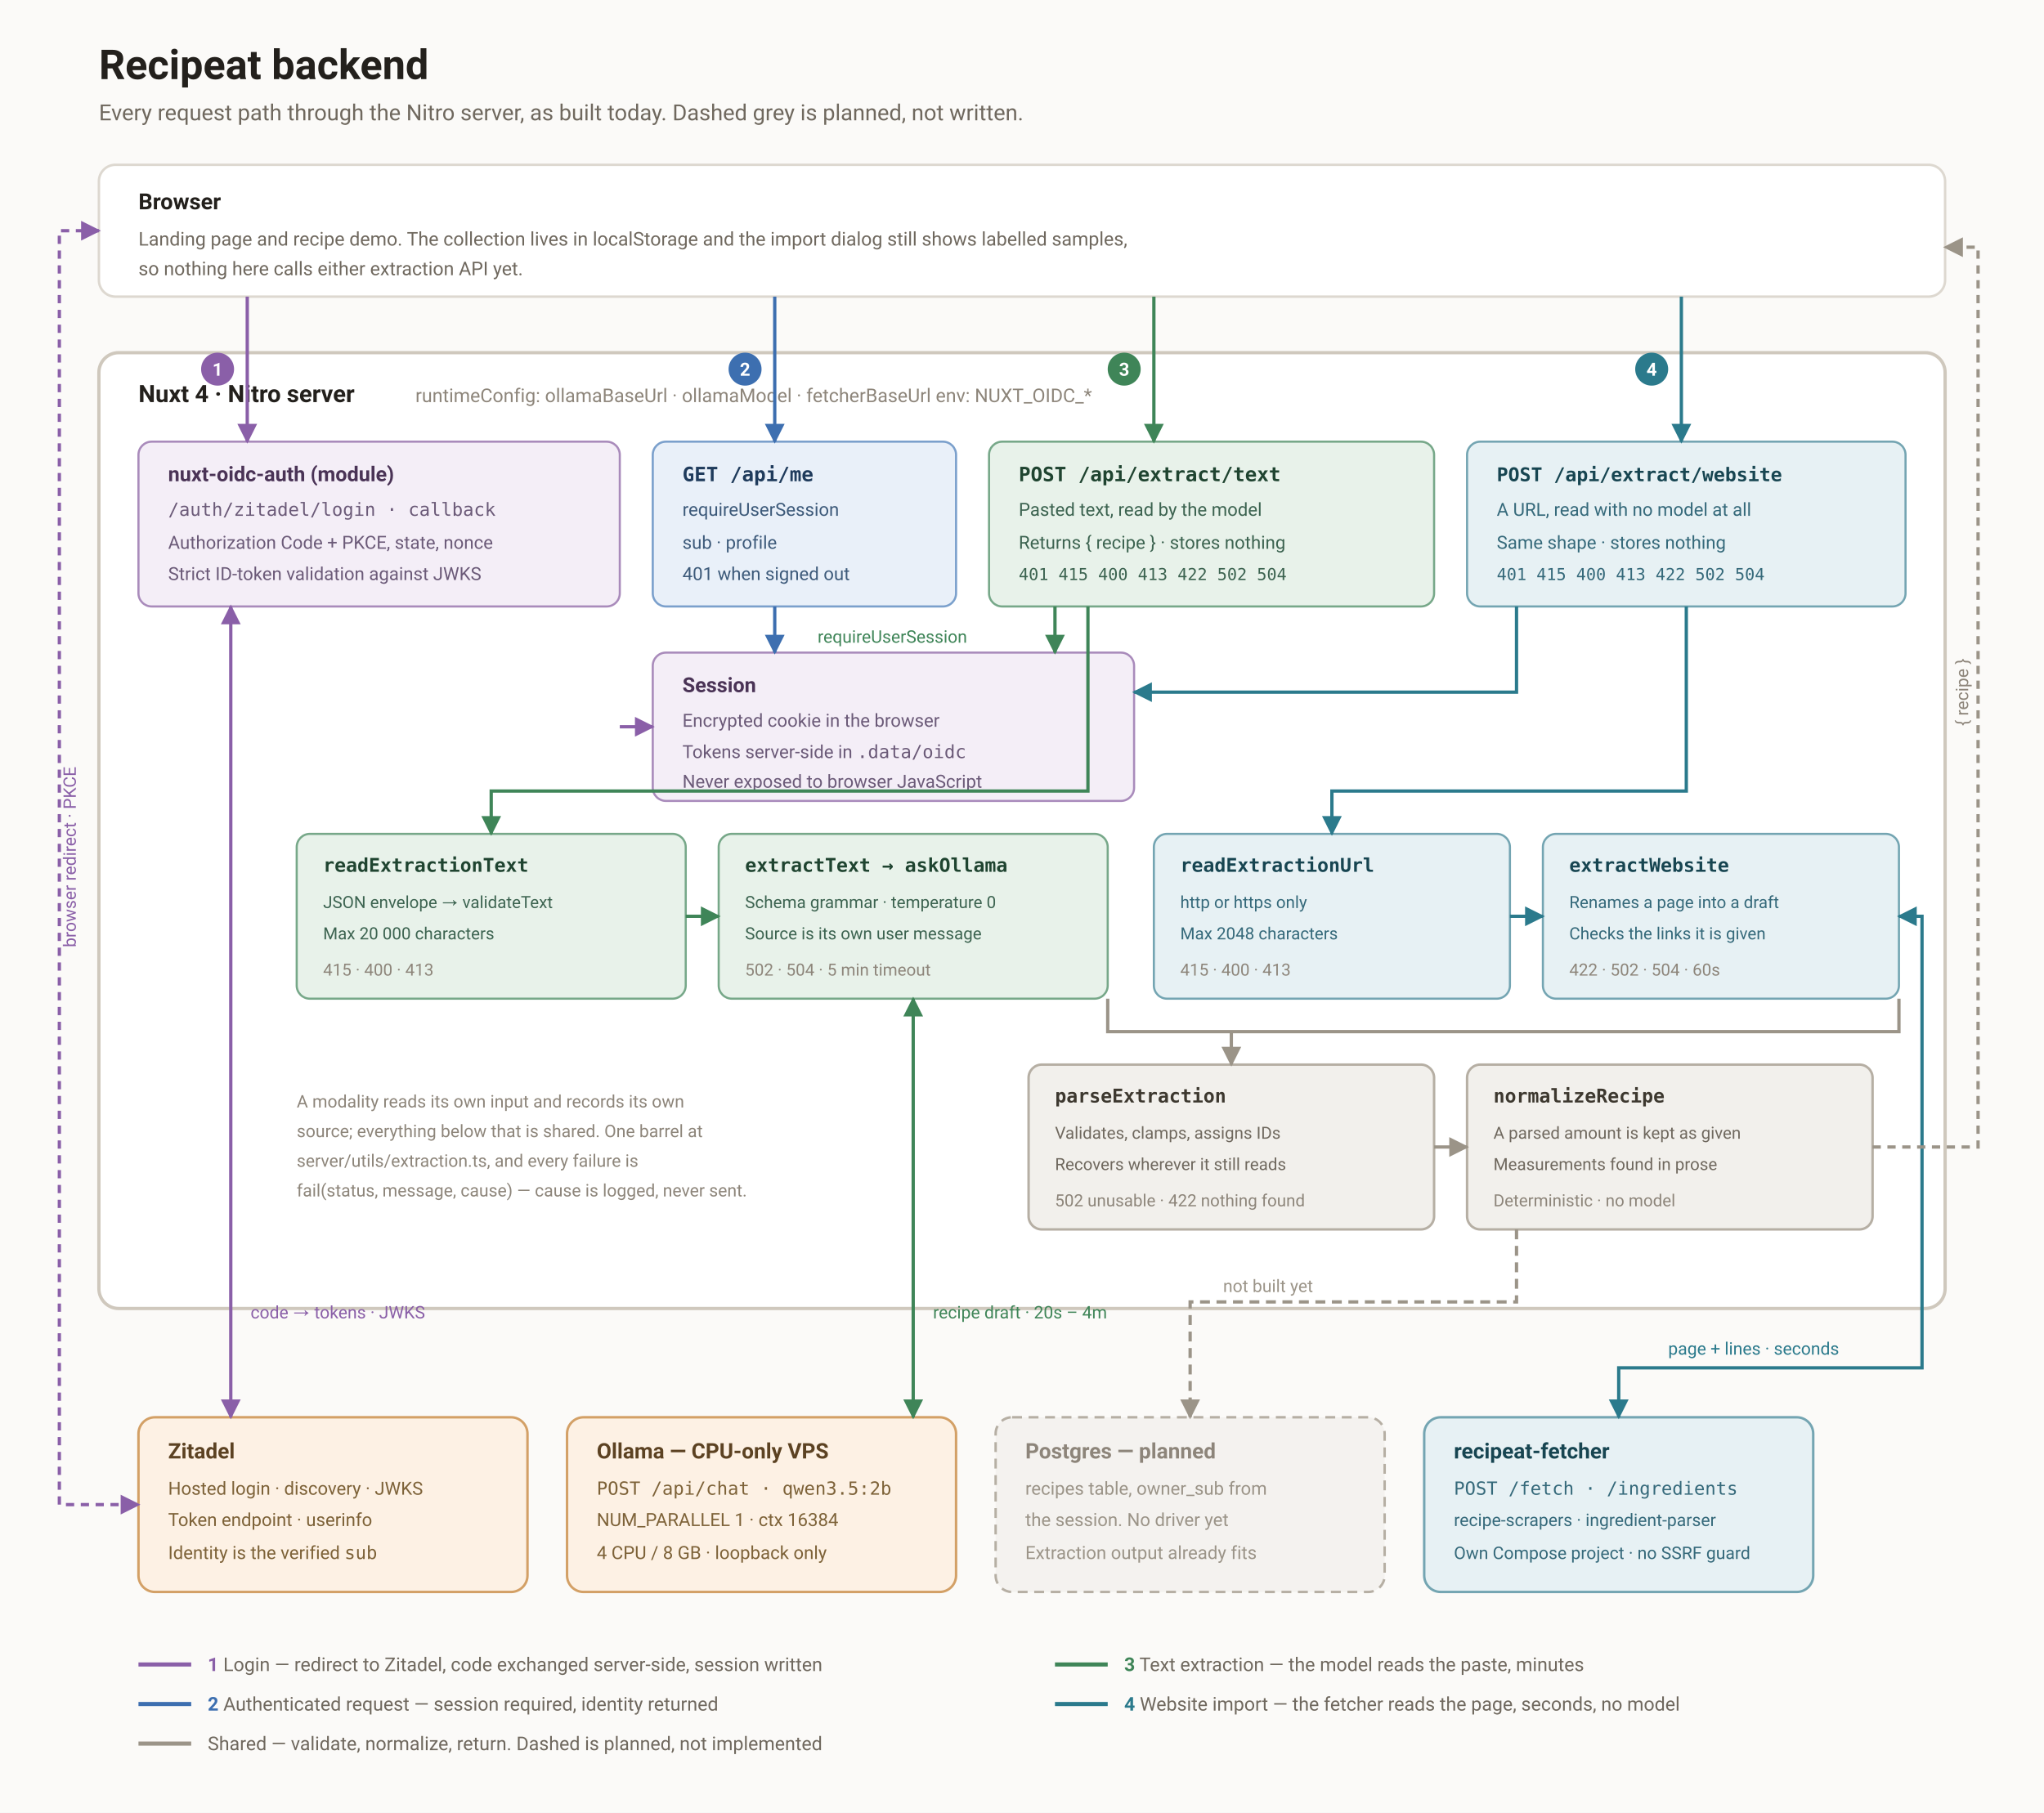
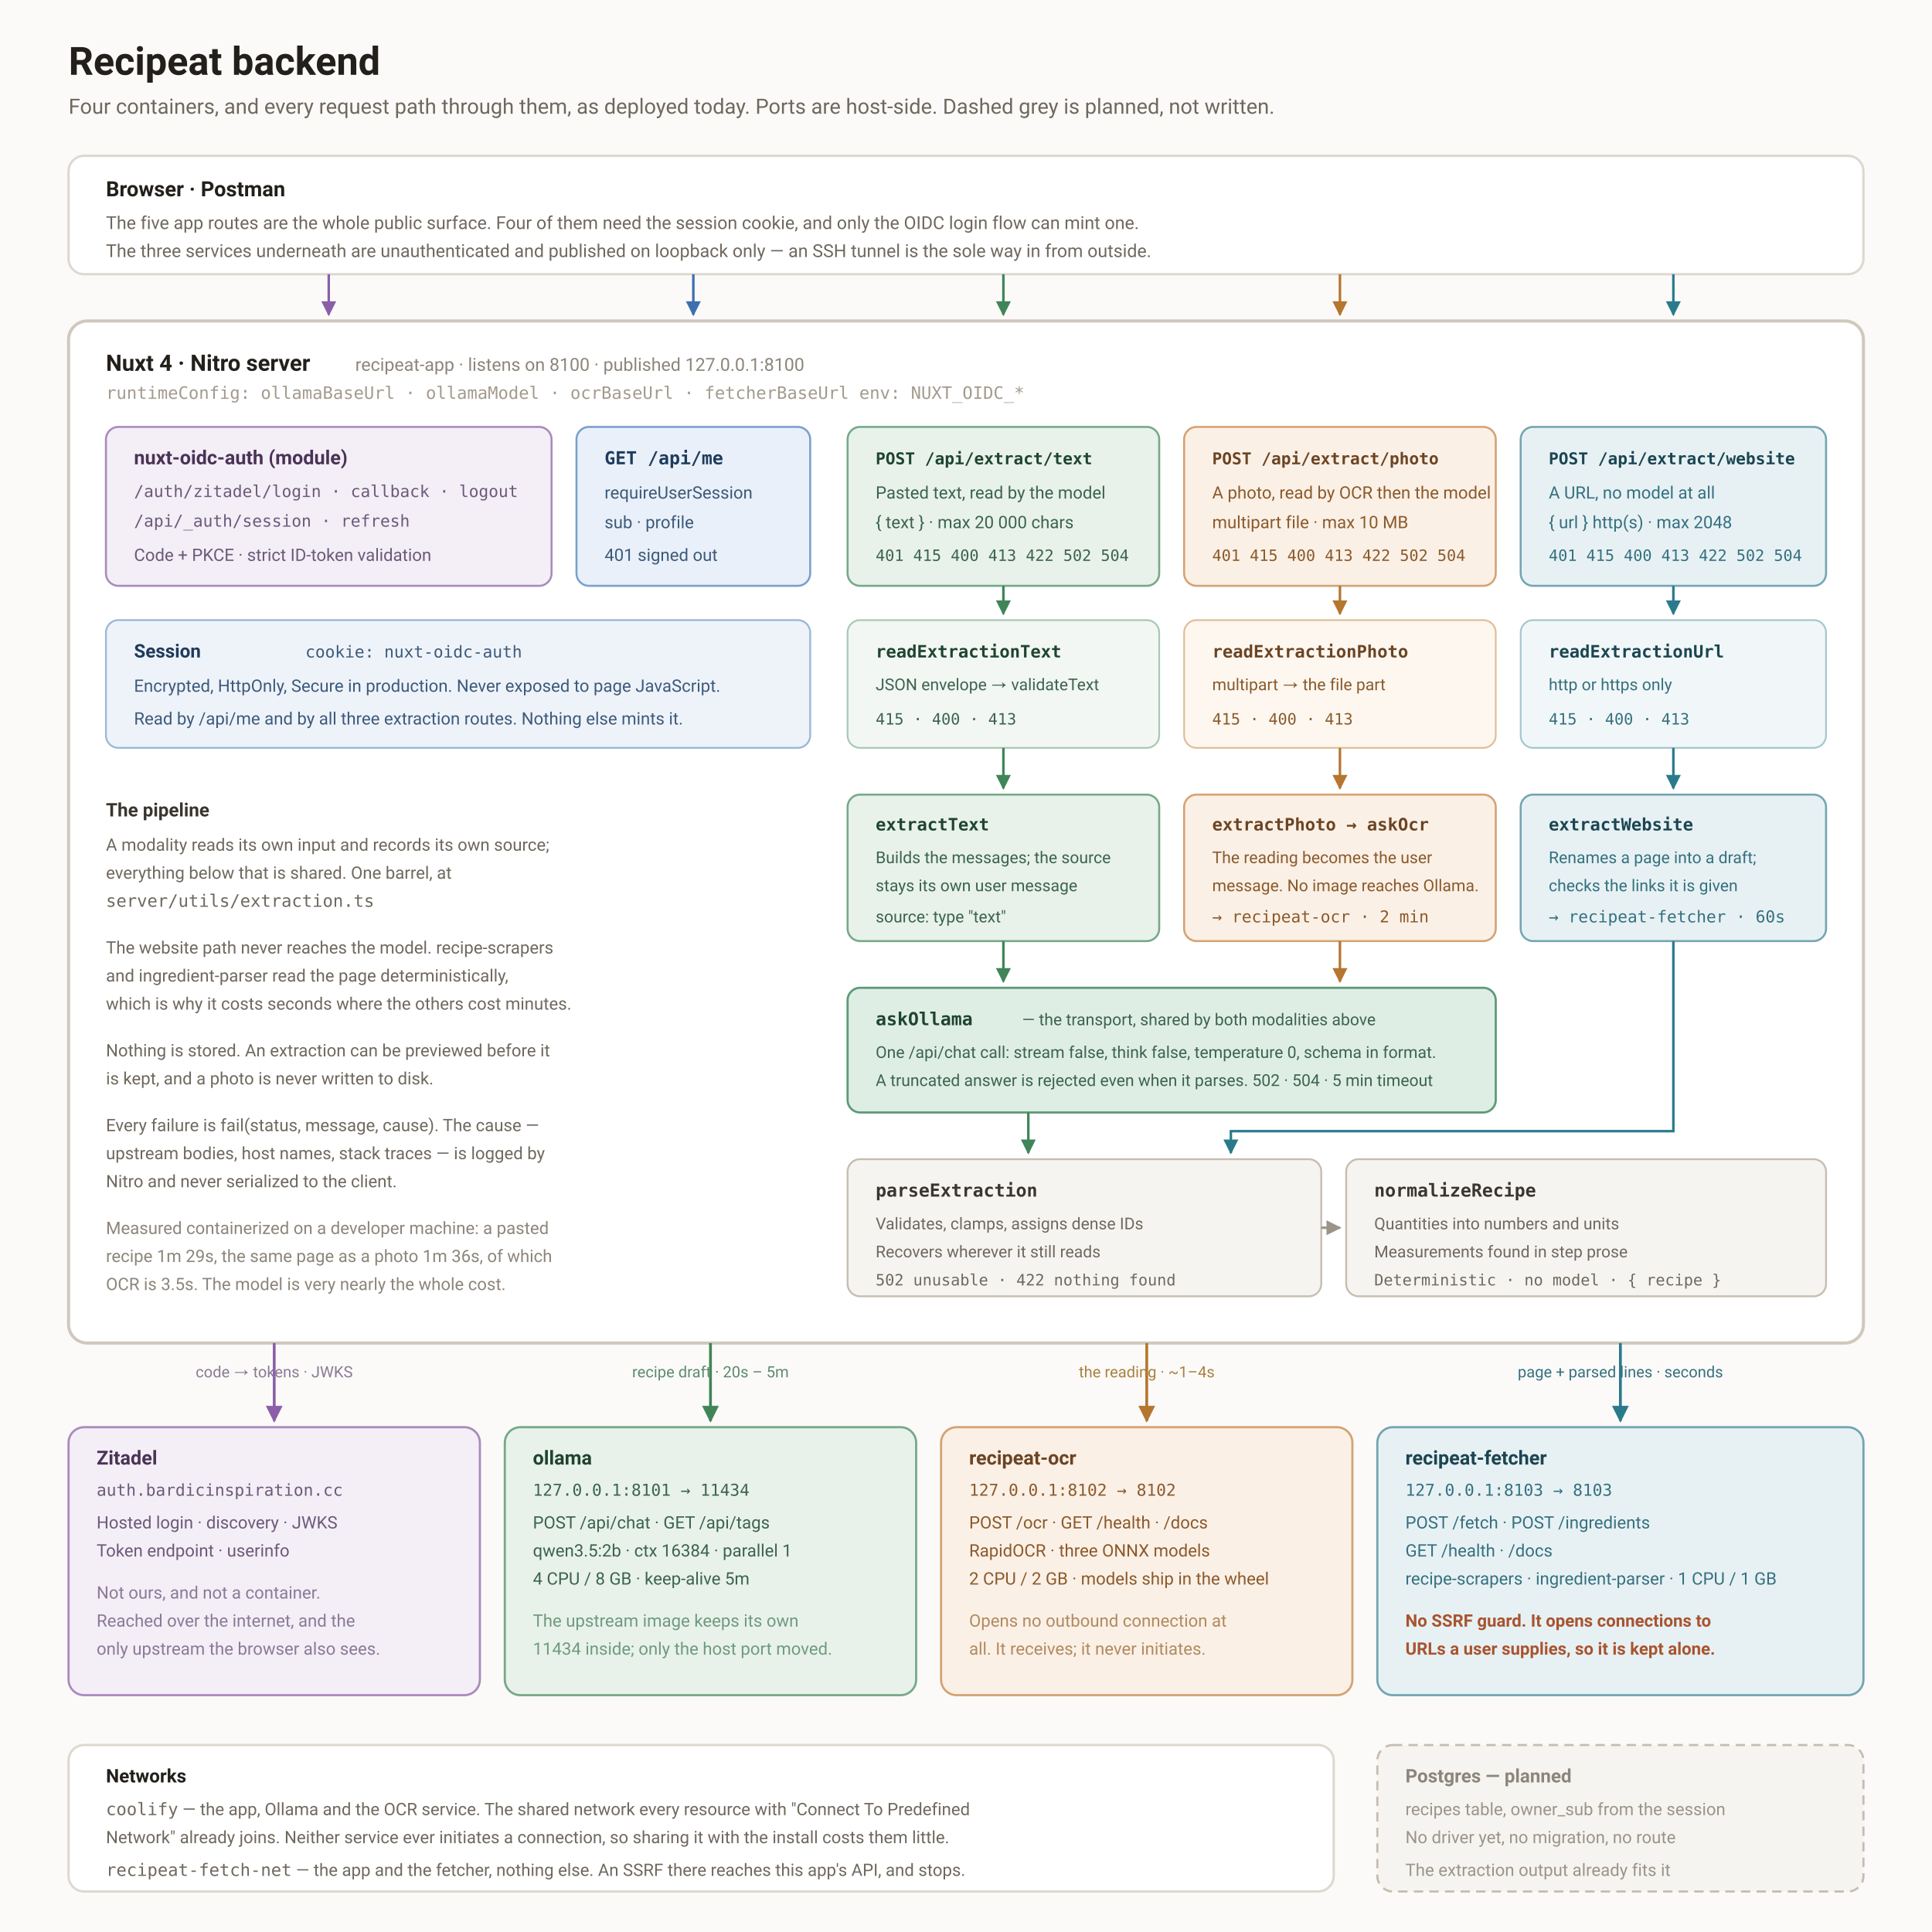
- <svg xmlns="http://www.w3.org/2000/svg" viewBox="0 0 1240 1100" width="1240" height="1100" font-family="ui-sans-serif, -apple-system, 'Segoe UI', Roboto, Helvetica, Arial, sans-serif">
+ <svg xmlns="http://www.w3.org/2000/svg" viewBox="0 0 1240 1240" width="1240" height="1240" font-family="ui-sans-serif, -apple-system, 'Segoe UI', Roboto, Helvetica, Arial, sans-serif">
  <defs>
    <marker id="a-purple" viewBox="0 0 10 10" refX="9" refY="5" markerWidth="6" markerHeight="6" orient="auto-start-reverse">
      <path d="M 0 0 L 10 5 L 0 10 z" fill="#8a5fa8" />
    </marker>
    <marker id="a-blue" viewBox="0 0 10 10" refX="9" refY="5" markerWidth="6" markerHeight="6" orient="auto-start-reverse">
      <path d="M 0 0 L 10 5 L 0 10 z" fill="#3d6fb0" />
    </marker>
    <marker id="a-green" viewBox="0 0 10 10" refX="9" refY="5" markerWidth="6" markerHeight="6" orient="auto-start-reverse">
      <path d="M 0 0 L 10 5 L 0 10 z" fill="#3f8558" />
    </marker>
+     <marker id="a-amber" viewBox="0 0 10 10" refX="9" refY="5" markerWidth="6" markerHeight="6" orient="auto-start-reverse">
+       <path d="M 0 0 L 10 5 L 0 10 z" fill="#b5762f" />
+     </marker>
    <marker id="a-teal" viewBox="0 0 10 10" refX="9" refY="5" markerWidth="6" markerHeight="6" orient="auto-start-reverse">
      <path d="M 0 0 L 10 5 L 0 10 z" fill="#2b7a8c" />
    </marker>
    <marker id="a-gray" viewBox="0 0 10 10" refX="9" refY="5" markerWidth="6" markerHeight="6" orient="auto-start-reverse">
      <path d="M 0 0 L 10 5 L 0 10 z" fill="#9b9488" />
    </marker>
  </defs>
-   <rect x="0" y="0" width="1240" height="1100" fill="#fbfaf8" />
-   <text x="60" y="48" font-size="25" font-weight="650" fill="#23201c">Recipeat backend</text>
-   <text x="60" y="73" font-size="13.5" fill="#6f685e">Every request path through the Nitro server, as built today. Dashed grey is planned, not written.</text>
-   <rect x="60" y="100" width="1120" height="80" rx="10" fill="#ffffff" stroke="#ddd8d0" stroke-width="1.5" />
-   <text x="84" y="127" font-size="13.5" font-weight="650" fill="#23201c">Browser</text>
-   <text x="84" y="149" font-size="11.5" fill="#6f685e">Landing page and recipe demo. The collection lives in localStorage and the import dialog still shows labelled samples,</text>
-   <text x="84" y="167" font-size="11.5" fill="#6f685e">so nothing here calls either extraction API yet.</text>
-   <rect x="60" y="214" width="1120" height="580" rx="12" fill="#ffffff" stroke="#cfc8bd" stroke-width="2" />
-   <text x="84" y="244" font-size="14.5" font-weight="650" fill="#23201c">Nuxt 4 · Nitro server</text>
-   <text x="252" y="244" font-size="11.5" fill="#8d857a">runtimeConfig: ollamaBaseUrl · ollamaModel · fetcherBaseUrl      env: NUXT_OIDC_*</text>
-   <rect x="84" y="268" width="292" height="100" rx="8" fill="#f4eef7" stroke="#a98bbb" stroke-width="1.3" />
-   <text x="102" y="292" font-size="12.5" font-weight="650" fill="#4a3356">nuxt-oidc-auth (module)</text>
-   <text x="102" y="313" font-size="11" fill="#6b5a78" font-family="ui-monospace, Consolas, monospace">/auth/zitadel/login · callback</text>
-   <text x="102" y="333" font-size="11" fill="#6b5a78">Authorization Code + PKCE, state, nonce</text>
-   <text x="102" y="352" font-size="11" fill="#6b5a78">Strict ID-token validation against JWKS</text>
-   <rect x="396" y="268" width="184" height="100" rx="8" fill="#e9f0f9" stroke="#7ba0cc" stroke-width="1.3" />
-   <text x="414" y="292" font-size="12" font-weight="650" fill="#1f3b5c" font-family="ui-monospace, Consolas, monospace">GET /api/me</text>
-   <text x="414" y="313" font-size="11" fill="#3d5a7a">requireUserSession</text>
-   <text x="414" y="333" font-size="11" fill="#3d5a7a">sub · profile</text>
-   <text x="414" y="352" font-size="11" fill="#3d5a7a">401 when signed out</text>
-   <rect x="600" y="268" width="270" height="100" rx="8" fill="#e8f2ea" stroke="#77a889" stroke-width="1.3" />
-   <text x="618" y="292" font-size="12" font-weight="650" fill="#1f4430" font-family="ui-monospace, Consolas, monospace">POST /api/extract/text</text>
-   <text x="618" y="313" font-size="11" fill="#3c6350">Pasted text, read by the model</text>
-   <text x="618" y="333" font-size="11" fill="#3c6350">Returns { recipe } · stores nothing</text>
-   <text x="618" y="352" font-size="10" fill="#3c6350" font-family="ui-monospace, Consolas, monospace">401 415 400 413 422 502 504</text>
-   <rect x="890" y="268" width="266" height="100" rx="8" fill="#e7f1f4" stroke="#74a5b2" stroke-width="1.3" />
-   <text x="908" y="292" font-size="11.5" font-weight="650" fill="#174551" font-family="ui-monospace, Consolas, monospace">POST /api/extract/website</text>
-   <text x="908" y="313" font-size="11" fill="#35697a">A URL, read with no model at all</text>
-   <text x="908" y="333" font-size="11" fill="#35697a">Same shape · stores nothing</text>
-   <text x="908" y="352" font-size="10" fill="#35697a" font-family="ui-monospace, Consolas, monospace">401 415 400 413 422 502 504</text>
-   <rect x="396" y="396" width="292" height="90" rx="8" fill="#f4eef7" stroke="#a98bbb" stroke-width="1.3" />
-   <text x="414" y="420" font-size="12.5" font-weight="650" fill="#4a3356">Session</text>
-   <text x="414" y="441" font-size="11" fill="#6b5a78">Encrypted cookie in the browser</text>
-   <text x="414" y="460" font-size="11" fill="#6b5a78">Tokens server-side in <tspan font-family="ui-monospace, Consolas, monospace">.data/oidc</tspan>
-   </text>
-   <text x="414" y="478" font-size="11" fill="#6b5a78">Never exposed to browser JavaScript</text>
-   <rect x="180" y="506" width="236" height="100" rx="8" fill="#e8f2ea" stroke="#77a889" stroke-width="1.3" />
-   <text x="196" y="529" font-size="11.5" font-weight="650" fill="#1f4430" font-family="ui-monospace, Consolas, monospace">readExtractionText</text>
-   <text x="196" y="551" font-size="10.2" fill="#3c6350">JSON envelope → validateText</text>
-   <text x="196" y="570" font-size="10.2" fill="#3c6350">Max 20 000 characters</text>
-   <text x="196" y="592" font-size="10.2" fill="#8d857a">415 · 400 · 413</text>
-   <rect x="436" y="506" width="236" height="100" rx="8" fill="#e8f2ea" stroke="#77a889" stroke-width="1.3" />
-   <text x="452" y="529" font-size="11.5" font-weight="650" fill="#1f4430" font-family="ui-monospace, Consolas, monospace">extractText → askOllama</text>
-   <text x="452" y="551" font-size="10.2" fill="#3c6350">Schema grammar · temperature 0</text>
-   <text x="452" y="570" font-size="10.2" fill="#3c6350">Source is its own user message</text>
-   <text x="452" y="592" font-size="10.2" fill="#8d857a">502 · 504 · 5 min timeout</text>
-   <rect x="700" y="506" width="216" height="100" rx="8" fill="#e7f1f4" stroke="#74a5b2" stroke-width="1.3" />
-   <text x="716" y="529" font-size="11.5" font-weight="650" fill="#174551" font-family="ui-monospace, Consolas, monospace">readExtractionUrl</text>
-   <text x="716" y="551" font-size="10.2" fill="#35697a">http or https only</text>
-   <text x="716" y="570" font-size="10.2" fill="#35697a">Max 2048 characters</text>
-   <text x="716" y="592" font-size="10.2" fill="#8d857a">415 · 400 · 413</text>
-   <rect x="936" y="506" width="216" height="100" rx="8" fill="#e7f1f4" stroke="#74a5b2" stroke-width="1.3" />
-   <text x="952" y="529" font-size="11.5" font-weight="650" fill="#174551" font-family="ui-monospace, Consolas, monospace">extractWebsite</text>
-   <text x="952" y="551" font-size="10.2" fill="#35697a">Renames a page into a draft</text>
-   <text x="952" y="570" font-size="10.2" fill="#35697a">Checks the links it is given</text>
-   <text x="952" y="592" font-size="10.2" fill="#8d857a">422 · 502 · 504 · 60s</text>
-   <rect x="624" y="646" width="246" height="100" rx="8" fill="#f2f0ec" stroke="#b6afa4" stroke-width="1.5" />
-   <text x="640" y="669" font-size="11.5" font-weight="650" fill="#3d382f" font-family="ui-monospace, Consolas, monospace">parseExtraction</text>
-   <text x="640" y="691" font-size="10.2" fill="#6f685e">Validates, clamps, assigns IDs</text>
-   <text x="640" y="710" font-size="10.2" fill="#6f685e">Recovers wherever it still reads</text>
-   <text x="640" y="732" font-size="10.2" fill="#8d857a">502 unusable · 422 nothing found</text>
-   <rect x="890" y="646" width="246" height="100" rx="8" fill="#f2f0ec" stroke="#b6afa4" stroke-width="1.5" />
-   <text x="906" y="669" font-size="11.5" font-weight="650" fill="#3d382f" font-family="ui-monospace, Consolas, monospace">normalizeRecipe</text>
-   <text x="906" y="691" font-size="10.2" fill="#6f685e">A parsed amount is kept as given</text>
-   <text x="906" y="710" font-size="10.2" fill="#6f685e">Measurements found in prose</text>
-   <text x="906" y="732" font-size="10.2" fill="#8d857a">Deterministic · no model</text>
-   <text x="180" y="672" font-size="10.5" fill="#8d857a">A modality reads its own input and records its own</text>
-   <text x="180" y="690" font-size="10.5" fill="#8d857a">source; everything below that is shared. One barrel at</text>
-   <text x="180" y="708" font-size="10.5" fill="#8d857a">server/utils/extraction.ts, and every failure is</text>
-   <text x="180" y="726" font-size="10.5" fill="#8d857a">fail(status, message, cause) — cause is logged, never sent.</text>
-   <rect x="84" y="860" width="236" height="106" rx="10" fill="#fdf1e4" stroke="#d3a066" stroke-width="1.5" />
-   <text x="102" y="885" font-size="13" font-weight="650" fill="#5c4222">Zitadel</text>
-   <text x="102" y="907" font-size="11" fill="#7d6238">Hosted login · discovery · JWKS</text>
-   <text x="102" y="926" font-size="11" fill="#7d6238">Token endpoint · userinfo</text>
-   <text x="102" y="946" font-size="11" fill="#7d6238">Identity is the verified <tspan font-family="ui-monospace, Consolas, monospace">sub</tspan>
-   </text>
-   <rect x="344" y="860" width="236" height="106" rx="10" fill="#fdf1e4" stroke="#d3a066" stroke-width="1.5" />
-   <text x="362" y="885" font-size="13" font-weight="650" fill="#5c4222">Ollama — CPU-only VPS</text>
-   <text x="362" y="907" font-size="11" fill="#7d6238" font-family="ui-monospace, Consolas, monospace">POST /api/chat · qwen3.5:2b</text>
-   <text x="362" y="926" font-size="11" fill="#7d6238">NUM_PARALLEL 1 · ctx 16384</text>
-   <text x="362" y="946" font-size="11" fill="#7d6238">4 CPU / 8 GB · loopback only</text>
-   <rect x="604" y="860" width="236" height="106" rx="10" fill="#f4f2ef" stroke="#b6afa4" stroke-width="1.5" stroke-dasharray="6 4" />
-   <text x="622" y="885" font-size="13" font-weight="650" fill="#8d857a">Postgres — planned</text>
-   <text x="622" y="907" font-size="11" fill="#9b9488">recipes table, owner_sub from</text>
-   <text x="622" y="926" font-size="11" fill="#9b9488">the session. No driver yet</text>
-   <text x="622" y="946" font-size="11" fill="#9b9488">Extraction output already fits</text>
-   <rect x="864" y="860" width="236" height="106" rx="10" fill="#e7f1f4" stroke="#74a5b2" stroke-width="1.5" />
-   <text x="882" y="885" font-size="13" font-weight="650" fill="#174551">recipeat-fetcher</text>
-   <text x="882" y="907" font-size="11" fill="#35697a" font-family="ui-monospace, Consolas, monospace">POST /fetch · /ingredients</text>
-   <text x="882" y="926" font-size="10.5" fill="#35697a">recipe-scrapers · ingredient-parser</text>
-   <text x="882" y="946" font-size="10.5" fill="#35697a">Own Compose project · no SSRF guard</text>
-   <polyline points="150,180 150,268" fill="none" stroke="#8a5fa8" stroke-width="2" marker-end="url(#a-purple)" />
-   <circle cx="132" cy="224" r="10" fill="#8a5fa8" />
-   <text x="132" y="228" font-size="11" font-weight="700" fill="#ffffff" text-anchor="middle">1</text>
-   <polyline points="60,140 36,140 36,913 84,913" fill="none" stroke="#8a5fa8" stroke-width="2" stroke-dasharray="5 4" marker-end="url(#a-purple)" marker-start="url(#a-purple)" />
-   <text x="46" y="520" font-size="10.5" fill="#8a5fa8" transform="rotate(-90 46 520)" text-anchor="middle">browser redirect · PKCE</text>
-   <polyline points="140,368 140,860" fill="none" stroke="#8a5fa8" stroke-width="2" marker-end="url(#a-purple)" marker-start="url(#a-purple)" />
-   <text x="152" y="800" font-size="10.5" fill="#8a5fa8">code → tokens · JWKS</text>
-   <polyline points="376,441 396,441" fill="none" stroke="#8a5fa8" stroke-width="2" marker-end="url(#a-purple)" />
-   <polyline points="470,180 470,268" fill="none" stroke="#3d6fb0" stroke-width="2" marker-end="url(#a-blue)" />
-   <circle cx="452" cy="224" r="10" fill="#3d6fb0" />
-   <text x="452" y="228" font-size="11" font-weight="700" fill="#ffffff" text-anchor="middle">2</text>
-   <polyline points="470,368 470,396" fill="none" stroke="#3d6fb0" stroke-width="2" marker-end="url(#a-blue)" />
-   <polyline points="700,180 700,268" fill="none" stroke="#3f8558" stroke-width="2" marker-end="url(#a-green)" />
-   <circle cx="682" cy="224" r="10" fill="#3f8558" />
-   <text x="682" y="228" font-size="11" font-weight="700" fill="#ffffff" text-anchor="middle">3</text>
-   <polyline points="640,368 640,396" fill="none" stroke="#3f8558" stroke-width="2" marker-end="url(#a-green)" />
-   <text x="496" y="390" font-size="10.5" fill="#3f8558">requireUserSession</text>
-   <polyline points="660,368 660,480 298,480 298,506" fill="none" stroke="#3f8558" stroke-width="2" marker-end="url(#a-green)" />
-   <polyline points="416,556 436,556" fill="none" stroke="#3f8558" stroke-width="2" marker-end="url(#a-green)" />
-   <polyline points="554,606 554,860" fill="none" stroke="#3f8558" stroke-width="2" marker-end="url(#a-green)" marker-start="url(#a-green)" />
-   <text x="566" y="800" font-size="10.5" fill="#3f8558">recipe draft · 20s – 4m</text>
-   <polyline points="1020,180 1020,268" fill="none" stroke="#2b7a8c" stroke-width="2" marker-end="url(#a-teal)" />
-   <circle cx="1002" cy="224" r="10" fill="#2b7a8c" />
-   <text x="1002" y="228" font-size="11" font-weight="700" fill="#ffffff" text-anchor="middle">4</text>
-   <polyline points="920,368 920,420 688,420" fill="none" stroke="#2b7a8c" stroke-width="2" marker-end="url(#a-teal)" />
-   <polyline points="1023,368 1023,480 808,480 808,506" fill="none" stroke="#2b7a8c" stroke-width="2" marker-end="url(#a-teal)" />
-   <polyline points="916,556 936,556" fill="none" stroke="#2b7a8c" stroke-width="2" marker-end="url(#a-teal)" />
-   <polyline points="1152,556 1166,556 1166,830 982,830 982,860" fill="none" stroke="#2b7a8c" stroke-width="2" marker-end="url(#a-teal)" marker-start="url(#a-teal)" />
-   <text x="1012" y="822" font-size="10.5" fill="#2b7a8c">page + lines · seconds</text>
-   <polyline points="672,606 672,626 1152,626 1152,606" fill="none" stroke="#9b9488" stroke-width="2" />
-   <polyline points="747,626 747,646" fill="none" stroke="#9b9488" stroke-width="2" marker-end="url(#a-gray)" />
-   <polyline points="870,696 890,696" fill="none" stroke="#9b9488" stroke-width="2" marker-end="url(#a-gray)" />
-   <polyline points="1136,696 1200,696 1200,150 1180,150" fill="none" stroke="#9b9488" stroke-width="2" stroke-dasharray="5 4" marker-end="url(#a-gray)" />
-   <text x="1194" y="420" font-size="10.5" fill="#8d857a" transform="rotate(-90 1194 420)" text-anchor="middle">{ recipe }</text>
-   <polyline points="920,746 920,790 722,790 722,860" fill="none" stroke="#9b9488" stroke-width="2" stroke-dasharray="6 4" marker-end="url(#a-gray)" />
-   <text x="742" y="784" font-size="10.5" fill="#9b9488">not built yet</text>
-   <line x1="84" y1="1010" x2="116" y2="1010" stroke="#8a5fa8" stroke-width="2.5" />
-   <text x="126" y="1014" font-size="11.5" fill="#6f685e">
-     <tspan font-weight="650" fill="#8a5fa8">1</tspan>  Login — redirect to Zitadel, code exchanged server-side, session written</text>
-   <line x1="84" y1="1034" x2="116" y2="1034" stroke="#3d6fb0" stroke-width="2.5" />
-   <text x="126" y="1038" font-size="11.5" fill="#6f685e">
-     <tspan font-weight="650" fill="#3d6fb0">2</tspan>  Authenticated request — session required, identity returned</text>
-   <line x1="640" y1="1010" x2="672" y2="1010" stroke="#3f8558" stroke-width="2.5" />
-   <text x="682" y="1014" font-size="11.5" fill="#6f685e">
-     <tspan font-weight="650" fill="#3f8558">3</tspan>  Text extraction — the model reads the paste, minutes</text>
-   <line x1="640" y1="1034" x2="672" y2="1034" stroke="#2b7a8c" stroke-width="2.5" />
-   <text x="682" y="1038" font-size="11.5" fill="#6f685e">
-     <tspan font-weight="650" fill="#2b7a8c">4</tspan>  Website import — the fetcher reads the page, seconds, no model</text>
-   <line x1="84" y1="1058" x2="116" y2="1058" stroke="#9b9488" stroke-width="2.5" />
-   <text x="126" y="1062" font-size="11.5" fill="#6f685e">Shared — validate, normalize, return. Dashed is planned, not implemented</text>
+   <rect x="0" y="0" width="1240" height="1240" fill="#fbfaf8" />
+   <text x="44" y="48" font-size="25" font-weight="650" fill="#23201c">Recipeat backend</text>
+   <text x="44" y="73" font-size="13.5" fill="#6f685e">Four containers, and every request path through them, as deployed today. Ports are host-side. Dashed grey is planned, not written.</text>
+   <rect x="44" y="100" width="1152" height="76" rx="10" fill="#ffffff" stroke="#ddd8d0" stroke-width="1.5" />
+   <text x="68" y="126" font-size="13.5" font-weight="650" fill="#23201c">Browser · Postman</text>
+   <text x="68" y="147" font-size="11.5" fill="#6f685e">The five app routes are the whole public surface. Four of them need the session cookie, and only the OIDC login flow can mint one.</text>
+   <text x="68" y="165" font-size="11.5" fill="#6f685e">The three services underneath are unauthenticated and published on loopback only — an SSH tunnel is the sole way in from outside.</text>
+   <rect x="44" y="206" width="1152" height="656" rx="12" fill="#ffffff" stroke="#cfc8bd" stroke-width="2" />
+   <text x="68" y="238" font-size="14.5" font-weight="650" fill="#23201c">Nuxt 4 · Nitro server</text>
+   <text x="228" y="238" font-size="11.5" fill="#8d857a">recipeat-app · listens on 8100 · published 127.0.0.1:8100</text>
+   <text x="68" y="256" font-size="11" fill="#a39a8d" font-family="ui-monospace, Consolas, monospace">runtimeConfig: ollamaBaseUrl · ollamaModel · ocrBaseUrl · fetcherBaseUrl        env: NUXT_OIDC_*</text>
+   <rect x="68" y="274" width="286" height="102" rx="8" fill="#f4eef7" stroke="#a98bbb" stroke-width="1.3" />
+   <text x="86" y="298" font-size="12.5" font-weight="650" fill="#4a3356">nuxt-oidc-auth (module)</text>
+   <text x="86" y="319" font-size="10.5" fill="#6b5a78" font-family="ui-monospace, Consolas, monospace">/auth/zitadel/login · callback · logout</text>
+   <text x="86" y="338" font-size="10.5" fill="#6b5a78" font-family="ui-monospace, Consolas, monospace">/api/_auth/session · refresh</text>
+   <text x="86" y="360" font-size="11" fill="#6b5a78">Code + PKCE · strict ID-token validation</text>
+   <rect x="370" y="274" width="150" height="102" rx="8" fill="#e9f0f9" stroke="#7ba0cc" stroke-width="1.3" />
+   <text x="388" y="298" font-size="11.5" font-weight="650" fill="#1f3b5c" font-family="ui-monospace, Consolas, monospace">GET /api/me</text>
+   <text x="388" y="320" font-size="11" fill="#3d5a7a">requireUserSession</text>
+   <text x="388" y="339" font-size="11" fill="#3d5a7a">sub · profile</text>
+   <text x="388" y="360" font-size="11" fill="#3d5a7a">401 signed out</text>
+   <rect x="544" y="274" width="200" height="102" rx="8" fill="#e8f2ea" stroke="#77a889" stroke-width="1.3" />
+   <text x="562" y="298" font-size="10.5" font-weight="650" fill="#1f4430" font-family="ui-monospace, Consolas, monospace">POST /api/extract/text</text>
+   <text x="562" y="320" font-size="11" fill="#3c6350">Pasted text, read by the model</text>
+   <text x="562" y="339" font-size="11" fill="#3c6350">{ text } · max 20 000 chars</text>
+   <text x="562" y="360" font-size="10" fill="#3c6350" font-family="ui-monospace, Consolas, monospace">401 415 400 413 422 502 504</text>
+   <rect x="760" y="274" width="200" height="102" rx="8" fill="#fbf0e6" stroke="#d4a373" stroke-width="1.3" />
+   <text x="778" y="298" font-size="10.5" font-weight="650" fill="#6b4423" font-family="ui-monospace, Consolas, monospace">POST /api/extract/photo</text>
+   <text x="778" y="320" font-size="11" fill="#8a5a2b">A photo, read by OCR then the model</text>
+   <text x="778" y="339" font-size="11" fill="#8a5a2b">multipart file · max 10 MB</text>
+   <text x="778" y="360" font-size="10" fill="#8a5a2b" font-family="ui-monospace, Consolas, monospace">401 415 400 413 422 502 504</text>
+   <rect x="976" y="274" width="196" height="102" rx="8" fill="#e7f1f4" stroke="#74a5b2" stroke-width="1.3" />
+   <text x="994" y="298" font-size="10.5" font-weight="650" fill="#1b4551" font-family="ui-monospace, Consolas, monospace">POST /api/extract/website</text>
+   <text x="994" y="320" font-size="11" fill="#35707f">A URL, no model at all</text>
+   <text x="994" y="339" font-size="11" fill="#35707f">{ url } http(s) · max 2048</text>
+   <text x="994" y="360" font-size="10" fill="#35707f" font-family="ui-monospace, Consolas, monospace">401 415 400 413 422 502 504</text>
+   <rect x="68" y="398" width="452" height="82" rx="8" fill="#eef3fa" stroke="#9db8d8" stroke-width="1.2" />
+   <text x="86" y="422" font-size="12" font-weight="650" fill="#1f3b5c">Session</text>
+   <text x="196" y="422" font-size="10.5" fill="#3d5a7a" font-family="ui-monospace, Consolas, monospace">cookie: nuxt-oidc-auth</text>
+   <text x="86" y="444" font-size="11" fill="#3d5a7a">Encrypted, HttpOnly, Secure in production. Never exposed to page JavaScript.</text>
+   <text x="86" y="465" font-size="11" fill="#3d5a7a">Read by /api/me and by all three extraction routes. Nothing else mints it.</text>
+   <rect x="544" y="398" width="200" height="82" rx="8" fill="#f2f7f3" stroke="#a8c7b4" stroke-width="1.1" />
+   <text x="562" y="422" font-size="11" font-weight="650" fill="#1f4430" font-family="ui-monospace, Consolas, monospace">readExtractionText</text>
+   <text x="562" y="443" font-size="10.5" fill="#3c6350">JSON envelope → validateText</text>
+   <text x="562" y="465" font-size="10" fill="#3c6350" font-family="ui-monospace, Consolas, monospace">415 · 400 · 413</text>
+   <rect x="760" y="398" width="200" height="82" rx="8" fill="#fdf7f0" stroke="#e0bd96" stroke-width="1.1" />
+   <text x="778" y="422" font-size="11" font-weight="650" fill="#6b4423" font-family="ui-monospace, Consolas, monospace">readExtractionPhoto</text>
+   <text x="778" y="443" font-size="10.5" fill="#8a5a2b">multipart → the file part</text>
+   <text x="778" y="465" font-size="10" fill="#8a5a2b" font-family="ui-monospace, Consolas, monospace">415 · 400 · 413</text>
+   <rect x="976" y="398" width="196" height="82" rx="8" fill="#f1f7f8" stroke="#a3c6ce" stroke-width="1.1" />
+   <text x="994" y="422" font-size="11" font-weight="650" fill="#1b4551" font-family="ui-monospace, Consolas, monospace">readExtractionUrl</text>
+   <text x="994" y="443" font-size="10.5" fill="#35707f">http or https only</text>
+   <text x="994" y="465" font-size="10" fill="#35707f" font-family="ui-monospace, Consolas, monospace">415 · 400 · 413</text>
+   <rect x="544" y="510" width="200" height="94" rx="8" fill="#e8f2ea" stroke="#77a889" stroke-width="1.3" />
+   <text x="562" y="533" font-size="11" font-weight="650" fill="#1f4430" font-family="ui-monospace, Consolas, monospace">extractText</text>
+   <text x="562" y="554" font-size="10.5" fill="#3c6350">Builds the messages; the source</text>
+   <text x="562" y="572" font-size="10.5" fill="#3c6350">stays its own user message</text>
+   <text x="562" y="592" font-size="10.5" fill="#3c6350">source: type "text"</text>
+   <rect x="760" y="510" width="200" height="94" rx="8" fill="#fbf0e6" stroke="#d4a373" stroke-width="1.3" />
+   <text x="778" y="533" font-size="11" font-weight="650" fill="#6b4423" font-family="ui-monospace, Consolas, monospace">extractPhoto → askOcr</text>
+   <text x="778" y="554" font-size="10.5" fill="#8a5a2b">The reading becomes the user</text>
+   <text x="778" y="572" font-size="10.5" fill="#8a5a2b">message. No image reaches Ollama.</text>
+   <text x="778" y="592" font-size="10.5" fill="#8a5a2b" font-family="ui-monospace, Consolas, monospace">→ recipeat-ocr · 2 min</text>
+   <rect x="976" y="510" width="196" height="94" rx="8" fill="#e7f1f4" stroke="#74a5b2" stroke-width="1.3" />
+   <text x="994" y="533" font-size="11" font-weight="650" fill="#1b4551" font-family="ui-monospace, Consolas, monospace">extractWebsite</text>
+   <text x="994" y="554" font-size="10.5" fill="#35707f">Renames a page into a draft;</text>
+   <text x="994" y="572" font-size="10.5" fill="#35707f">checks the links it is given</text>
+   <text x="994" y="592" font-size="10.5" fill="#35707f" font-family="ui-monospace, Consolas, monospace">→ recipeat-fetcher · 60s</text>
+   <rect x="544" y="634" width="416" height="80" rx="8" fill="#dfeee5" stroke="#5f9a78" stroke-width="1.4" />
+   <text x="562" y="658" font-size="11.5" font-weight="650" fill="#1f4430" font-family="ui-monospace, Consolas, monospace">askOllama</text>
+   <text x="656" y="658" font-size="10.5" fill="#3c6350">— the transport, shared by both modalities above</text>
+   <text x="562" y="679" font-size="10.5" fill="#3c6350">One /api/chat call: stream false, think false, temperature 0, schema in format.</text>
+   <text x="562" y="697" font-size="10.5" fill="#3c6350">A truncated answer is rejected even when it parses. 502 · 504 · 5 min timeout</text>
+   <rect x="544" y="744" width="304" height="88" rx="8" fill="#f6f4f1" stroke="#c6bdb0" stroke-width="1.2" />
+   <text x="562" y="768" font-size="11.5" font-weight="650" fill="#3a352e" font-family="ui-monospace, Consolas, monospace">parseExtraction</text>
+   <text x="562" y="789" font-size="10.5" fill="#6f685e">Validates, clamps, assigns dense IDs</text>
+   <text x="562" y="807" font-size="10.5" fill="#6f685e">Recovers wherever it still reads</text>
+   <text x="562" y="825" font-size="10" fill="#6f685e" font-family="ui-monospace, Consolas, monospace">502 unusable · 422 nothing found</text>
+   <rect x="864" y="744" width="308" height="88" rx="8" fill="#f6f4f1" stroke="#c6bdb0" stroke-width="1.2" />
+   <text x="882" y="768" font-size="11.5" font-weight="650" fill="#3a352e" font-family="ui-monospace, Consolas, monospace">normalizeRecipe</text>
+   <text x="882" y="789" font-size="10.5" fill="#6f685e">Quantities into numbers and units</text>
+   <text x="882" y="807" font-size="10.5" fill="#6f685e">Measurements found in step prose</text>
+   <text x="882" y="825" font-size="10" fill="#6f685e" font-family="ui-monospace, Consolas, monospace">Deterministic · no model · { recipe }</text>
+   <text x="68" y="524" font-size="12" font-weight="650" fill="#3a352e">The pipeline</text>
+   <text x="68" y="546" font-size="11" fill="#6f685e">A modality reads its own input and records its own source;</text>
+   <text x="68" y="564" font-size="11" fill="#6f685e">everything below that is shared. One barrel, at</text>
+   <text x="68" y="582" font-size="11" fill="#6f685e" font-family="ui-monospace, Consolas, monospace">server/utils/extraction.ts</text>
+   <text x="68" y="612" font-size="11" fill="#6f685e">The website path never reaches the model. recipe-scrapers</text>
+   <text x="68" y="630" font-size="11" fill="#6f685e">and ingredient-parser read the page deterministically,</text>
+   <text x="68" y="648" font-size="11" fill="#6f685e">which is why it costs seconds where the others cost minutes.</text>
+   <text x="68" y="678" font-size="11" fill="#6f685e">Nothing is stored. An extraction can be previewed before it</text>
+   <text x="68" y="696" font-size="11" fill="#6f685e">is kept, and a photo is never written to disk.</text>
+   <text x="68" y="726" font-size="11" fill="#6f685e">Every failure is fail(status, message, cause). The cause —</text>
+   <text x="68" y="744" font-size="11" fill="#6f685e">upstream bodies, host names, stack traces — is logged by</text>
+   <text x="68" y="762" font-size="11" fill="#6f685e">Nitro and never serialized to the client.</text>
+   <text x="68" y="792" font-size="11" fill="#8d857a">Measured containerized on a developer machine: a pasted</text>
+   <text x="68" y="810" font-size="11" fill="#8d857a">recipe 1m 29s, the same page as a photo 1m 36s, of which</text>
+   <text x="68" y="828" font-size="11" fill="#8d857a">OCR is 3.5s. The model is very nearly the whole cost.</text>
+   <rect x="44" y="916" width="264" height="172" rx="10" fill="#f4eef7" stroke="#a98bbb" stroke-width="1.4" />
+   <text x="62" y="940" font-size="12.5" font-weight="650" fill="#4a3356">Zitadel</text>
+   <text x="62" y="960" font-size="10.5" fill="#6b5a78" font-family="ui-monospace, Consolas, monospace">auth.bardicinspiration.cc</text>
+   <text x="62" y="981" font-size="11" fill="#6b5a78">Hosted login · discovery · JWKS</text>
+   <text x="62" y="999" font-size="11" fill="#6b5a78">Token endpoint · userinfo</text>
+   <text x="62" y="1026" font-size="11" fill="#8a7a96">Not ours, and not a container.</text>
+   <text x="62" y="1044" font-size="11" fill="#8a7a96">Reached over the internet, and the</text>
+   <text x="62" y="1062" font-size="11" fill="#8a7a96">only upstream the browser also sees.</text>
+   <rect x="324" y="916" width="264" height="172" rx="10" fill="#e8f2ea" stroke="#77a889" stroke-width="1.4" />
+   <text x="342" y="940" font-size="12.5" font-weight="650" fill="#1f4430">ollama</text>
+   <text x="342" y="960" font-size="10.5" fill="#3c6350" font-family="ui-monospace, Consolas, monospace">127.0.0.1:8101 → 11434</text>
+   <text x="342" y="981" font-size="11" fill="#3c6350">POST /api/chat · GET /api/tags</text>
+   <text x="342" y="999" font-size="11" fill="#3c6350">qwen3.5:2b · ctx 16384 · parallel 1</text>
+   <text x="342" y="1017" font-size="11" fill="#3c6350">4 CPU / 8 GB · keep-alive 5m</text>
+   <text x="342" y="1044" font-size="11" fill="#6f9a80">The upstream image keeps its own</text>
+   <text x="342" y="1062" font-size="11" fill="#6f9a80">11434 inside; only the host port moved.</text>
+   <rect x="604" y="916" width="264" height="172" rx="10" fill="#fbf0e6" stroke="#d4a373" stroke-width="1.4" />
+   <text x="622" y="940" font-size="12.5" font-weight="650" fill="#6b4423">recipeat-ocr</text>
+   <text x="622" y="960" font-size="10.5" fill="#8a5a2b" font-family="ui-monospace, Consolas, monospace">127.0.0.1:8102 → 8102</text>
+   <text x="622" y="981" font-size="11" fill="#8a5a2b">POST /ocr · GET /health · /docs</text>
+   <text x="622" y="999" font-size="11" fill="#8a5a2b">RapidOCR · three ONNX models</text>
+   <text x="622" y="1017" font-size="11" fill="#8a5a2b">2 CPU / 2 GB · models ship in the wheel</text>
+   <text x="622" y="1044" font-size="11" fill="#b08a5f">Opens no outbound connection at</text>
+   <text x="622" y="1062" font-size="11" fill="#b08a5f">all. It receives; it never initiates.</text>
+   <rect x="884" y="916" width="312" height="172" rx="10" fill="#e7f1f4" stroke="#74a5b2" stroke-width="1.4" />
+   <text x="902" y="940" font-size="12.5" font-weight="650" fill="#1b4551">recipeat-fetcher</text>
+   <text x="902" y="960" font-size="10.5" fill="#35707f" font-family="ui-monospace, Consolas, monospace">127.0.0.1:8103 → 8103</text>
+   <text x="902" y="981" font-size="11" fill="#35707f">POST /fetch · POST /ingredients</text>
+   <text x="902" y="999" font-size="11" fill="#35707f">GET /health · /docs</text>
+   <text x="902" y="1017" font-size="11" fill="#35707f">recipe-scrapers · ingredient-parser · 1 CPU / 1 GB</text>
+   <text x="902" y="1044" font-size="11" font-weight="650" fill="#a8542f">No SSRF guard. It opens connections to</text>
+   <text x="902" y="1062" font-size="11" font-weight="650" fill="#a8542f">URLs a user supplies, so it is kept alone.</text>
+   <rect x="44" y="1120" width="812" height="94" rx="10" fill="#ffffff" stroke="#ddd8d0" stroke-width="1.5" />
+   <text x="68" y="1144" font-size="12" font-weight="650" fill="#23201c">Networks</text>
+   <text x="68" y="1165" font-size="11" fill="#6f685e">
+     <tspan font-family="ui-monospace, Consolas, monospace">coolify</tspan> — the app, Ollama and the OCR service. The shared network every resource with "Connect To Predefined</text>
+   <text x="68" y="1183" font-size="11" fill="#6f685e">Network" already joins. Neither service ever initiates a connection, so sharing it with the install costs them little.</text>
+   <text x="68" y="1204" font-size="11" fill="#6f685e">
+     <tspan font-family="ui-monospace, Consolas, monospace">recipeat-fetch-net</tspan> — the app and the fetcher, nothing else. An SSRF there reaches this app's API, and stops.</text>
+   <rect x="884" y="1120" width="312" height="94" rx="10" fill="#f6f4f1" stroke="#c6bdb0" stroke-width="1.4" stroke-dasharray="6 4" />
+   <text x="902" y="1144" font-size="12" font-weight="650" fill="#8d857a">Postgres — planned</text>
+   <text x="902" y="1165" font-size="11" fill="#9b9488">recipes table, owner_sub from the session</text>
+   <text x="902" y="1183" font-size="11" fill="#9b9488">No driver yet, no migration, no route</text>
+   <text x="902" y="1204" font-size="11" fill="#9b9488">The extraction output already fits it</text>
+   <path d="M 211 176 L 211 202" fill="none" stroke="#8a5fa8" stroke-width="1.6" marker-end="url(#a-purple)" />
+   <path d="M 445 176 L 445 202" fill="none" stroke="#3d6fb0" stroke-width="1.6" marker-end="url(#a-blue)" />
+   <path d="M 644 176 L 644 202" fill="none" stroke="#3f8558" stroke-width="1.6" marker-end="url(#a-green)" />
+   <path d="M 860 176 L 860 202" fill="none" stroke="#b5762f" stroke-width="1.6" marker-end="url(#a-amber)" />
+   <path d="M 1074 176 L 1074 202" fill="none" stroke="#2b7a8c" stroke-width="1.6" marker-end="url(#a-teal)" />
+   <path d="M 644 376 L 644 394" fill="none" stroke="#3f8558" stroke-width="1.6" marker-end="url(#a-green)" />
+   <path d="M 860 376 L 860 394" fill="none" stroke="#b5762f" stroke-width="1.6" marker-end="url(#a-amber)" />
+   <path d="M 1074 376 L 1074 394" fill="none" stroke="#2b7a8c" stroke-width="1.6" marker-end="url(#a-teal)" />
+   <path d="M 644 480 L 644 506" fill="none" stroke="#3f8558" stroke-width="1.6" marker-end="url(#a-green)" />
+   <path d="M 860 480 L 860 506" fill="none" stroke="#b5762f" stroke-width="1.6" marker-end="url(#a-amber)" />
+   <path d="M 1074 480 L 1074 506" fill="none" stroke="#2b7a8c" stroke-width="1.6" marker-end="url(#a-teal)" />
+   <path d="M 644 604 L 644 630" fill="none" stroke="#3f8558" stroke-width="1.6" marker-end="url(#a-green)" />
+   <path d="M 860 604 L 860 630" fill="none" stroke="#b5762f" stroke-width="1.6" marker-end="url(#a-amber)" />
+   <path d="M 660 714 L 660 740" fill="none" stroke="#3f8558" stroke-width="1.6" marker-end="url(#a-green)" />
+   <path d="M 1074 604 L 1074 726 L 790 726 L 790 740" fill="none" stroke="#2b7a8c" stroke-width="1.6" marker-end="url(#a-teal)" />
+   <path d="M 848 788 L 860 788" fill="none" stroke="#9b9488" stroke-width="1.6" marker-end="url(#a-gray)" />
+   <path d="M 176 862 L 176 912" fill="none" stroke="#8a5fa8" stroke-width="1.8" marker-end="url(#a-purple)" />
+   <path d="M 456 862 L 456 912" fill="none" stroke="#3f8558" stroke-width="1.8" marker-end="url(#a-green)" />
+   <path d="M 736 862 L 736 912" fill="none" stroke="#b5762f" stroke-width="1.8" marker-end="url(#a-amber)" />
+   <path d="M 1040 862 L 1040 912" fill="none" stroke="#2b7a8c" stroke-width="1.8" marker-end="url(#a-teal)" />
+   <text x="176" y="884" font-size="10" fill="#8a7a96" text-anchor="middle">code → tokens · JWKS</text>
+   <text x="456" y="884" font-size="10" fill="#5c8a70" text-anchor="middle">recipe draft · 20s – 5m</text>
+   <text x="736" y="884" font-size="10" fill="#a8813f" text-anchor="middle">the reading · ~1–4s</text>
+   <text x="1040" y="884" font-size="10" fill="#35707f" text-anchor="middle">page + parsed lines · seconds</text>
</svg>
